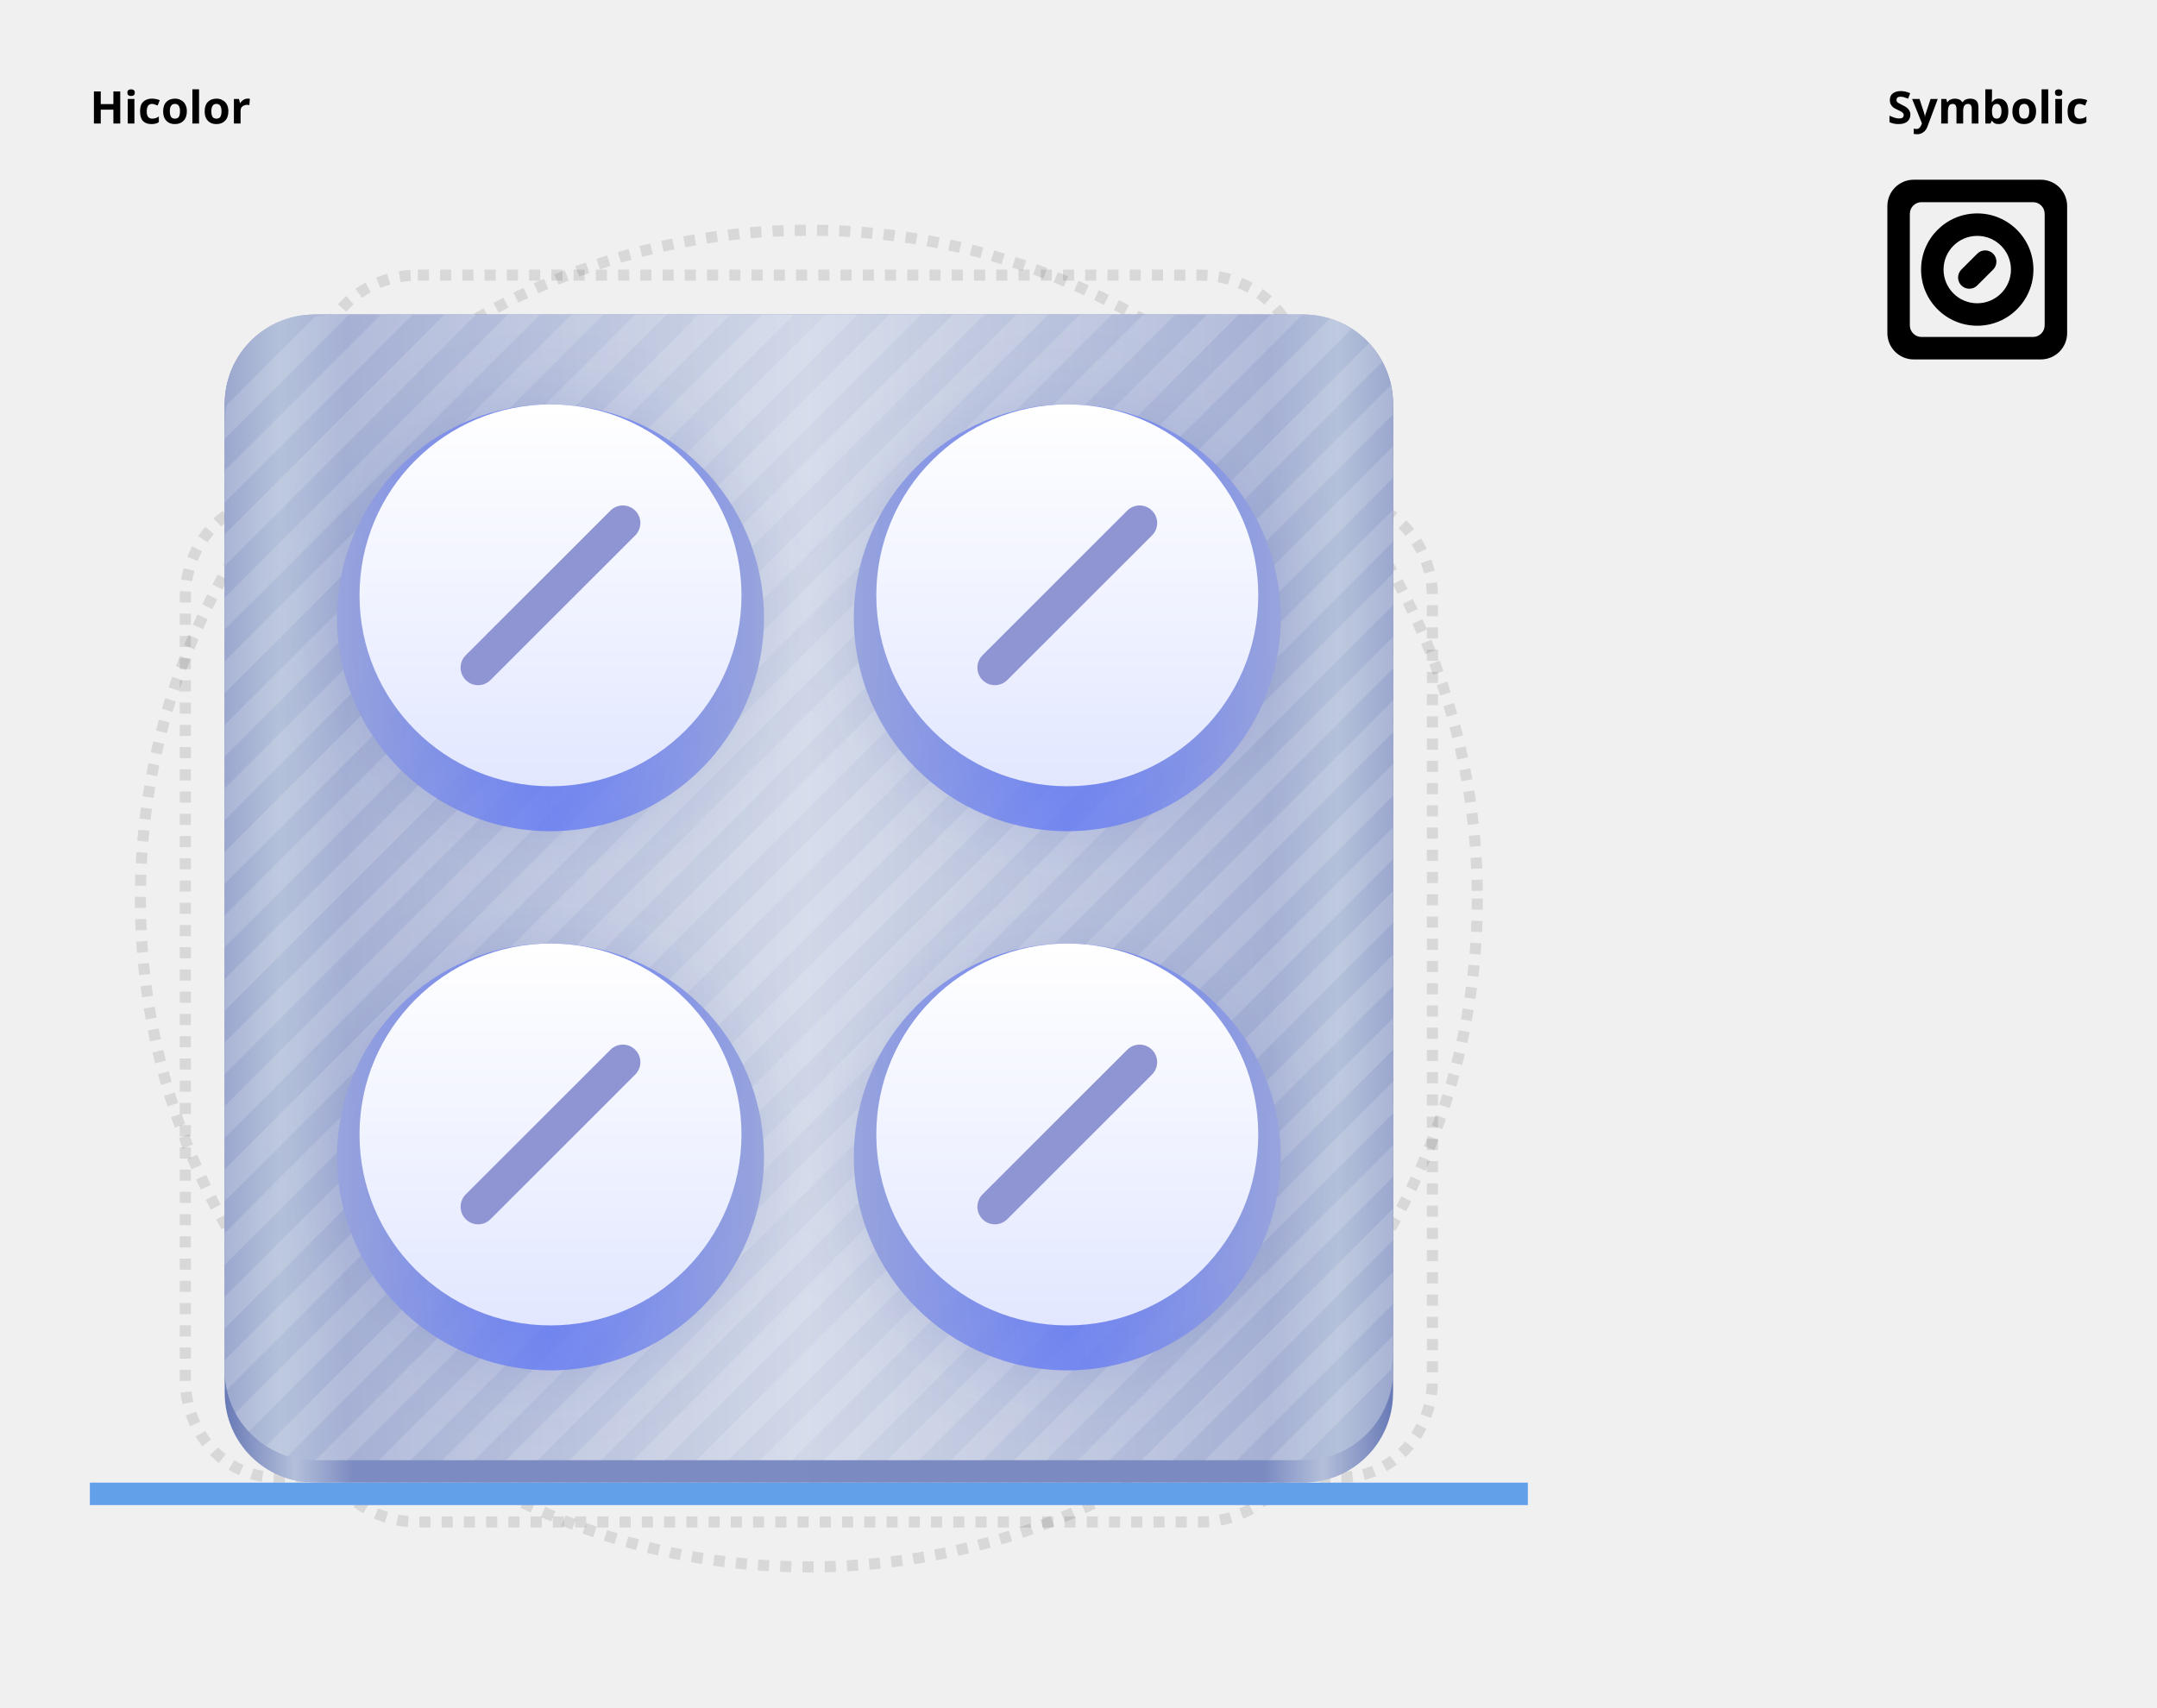
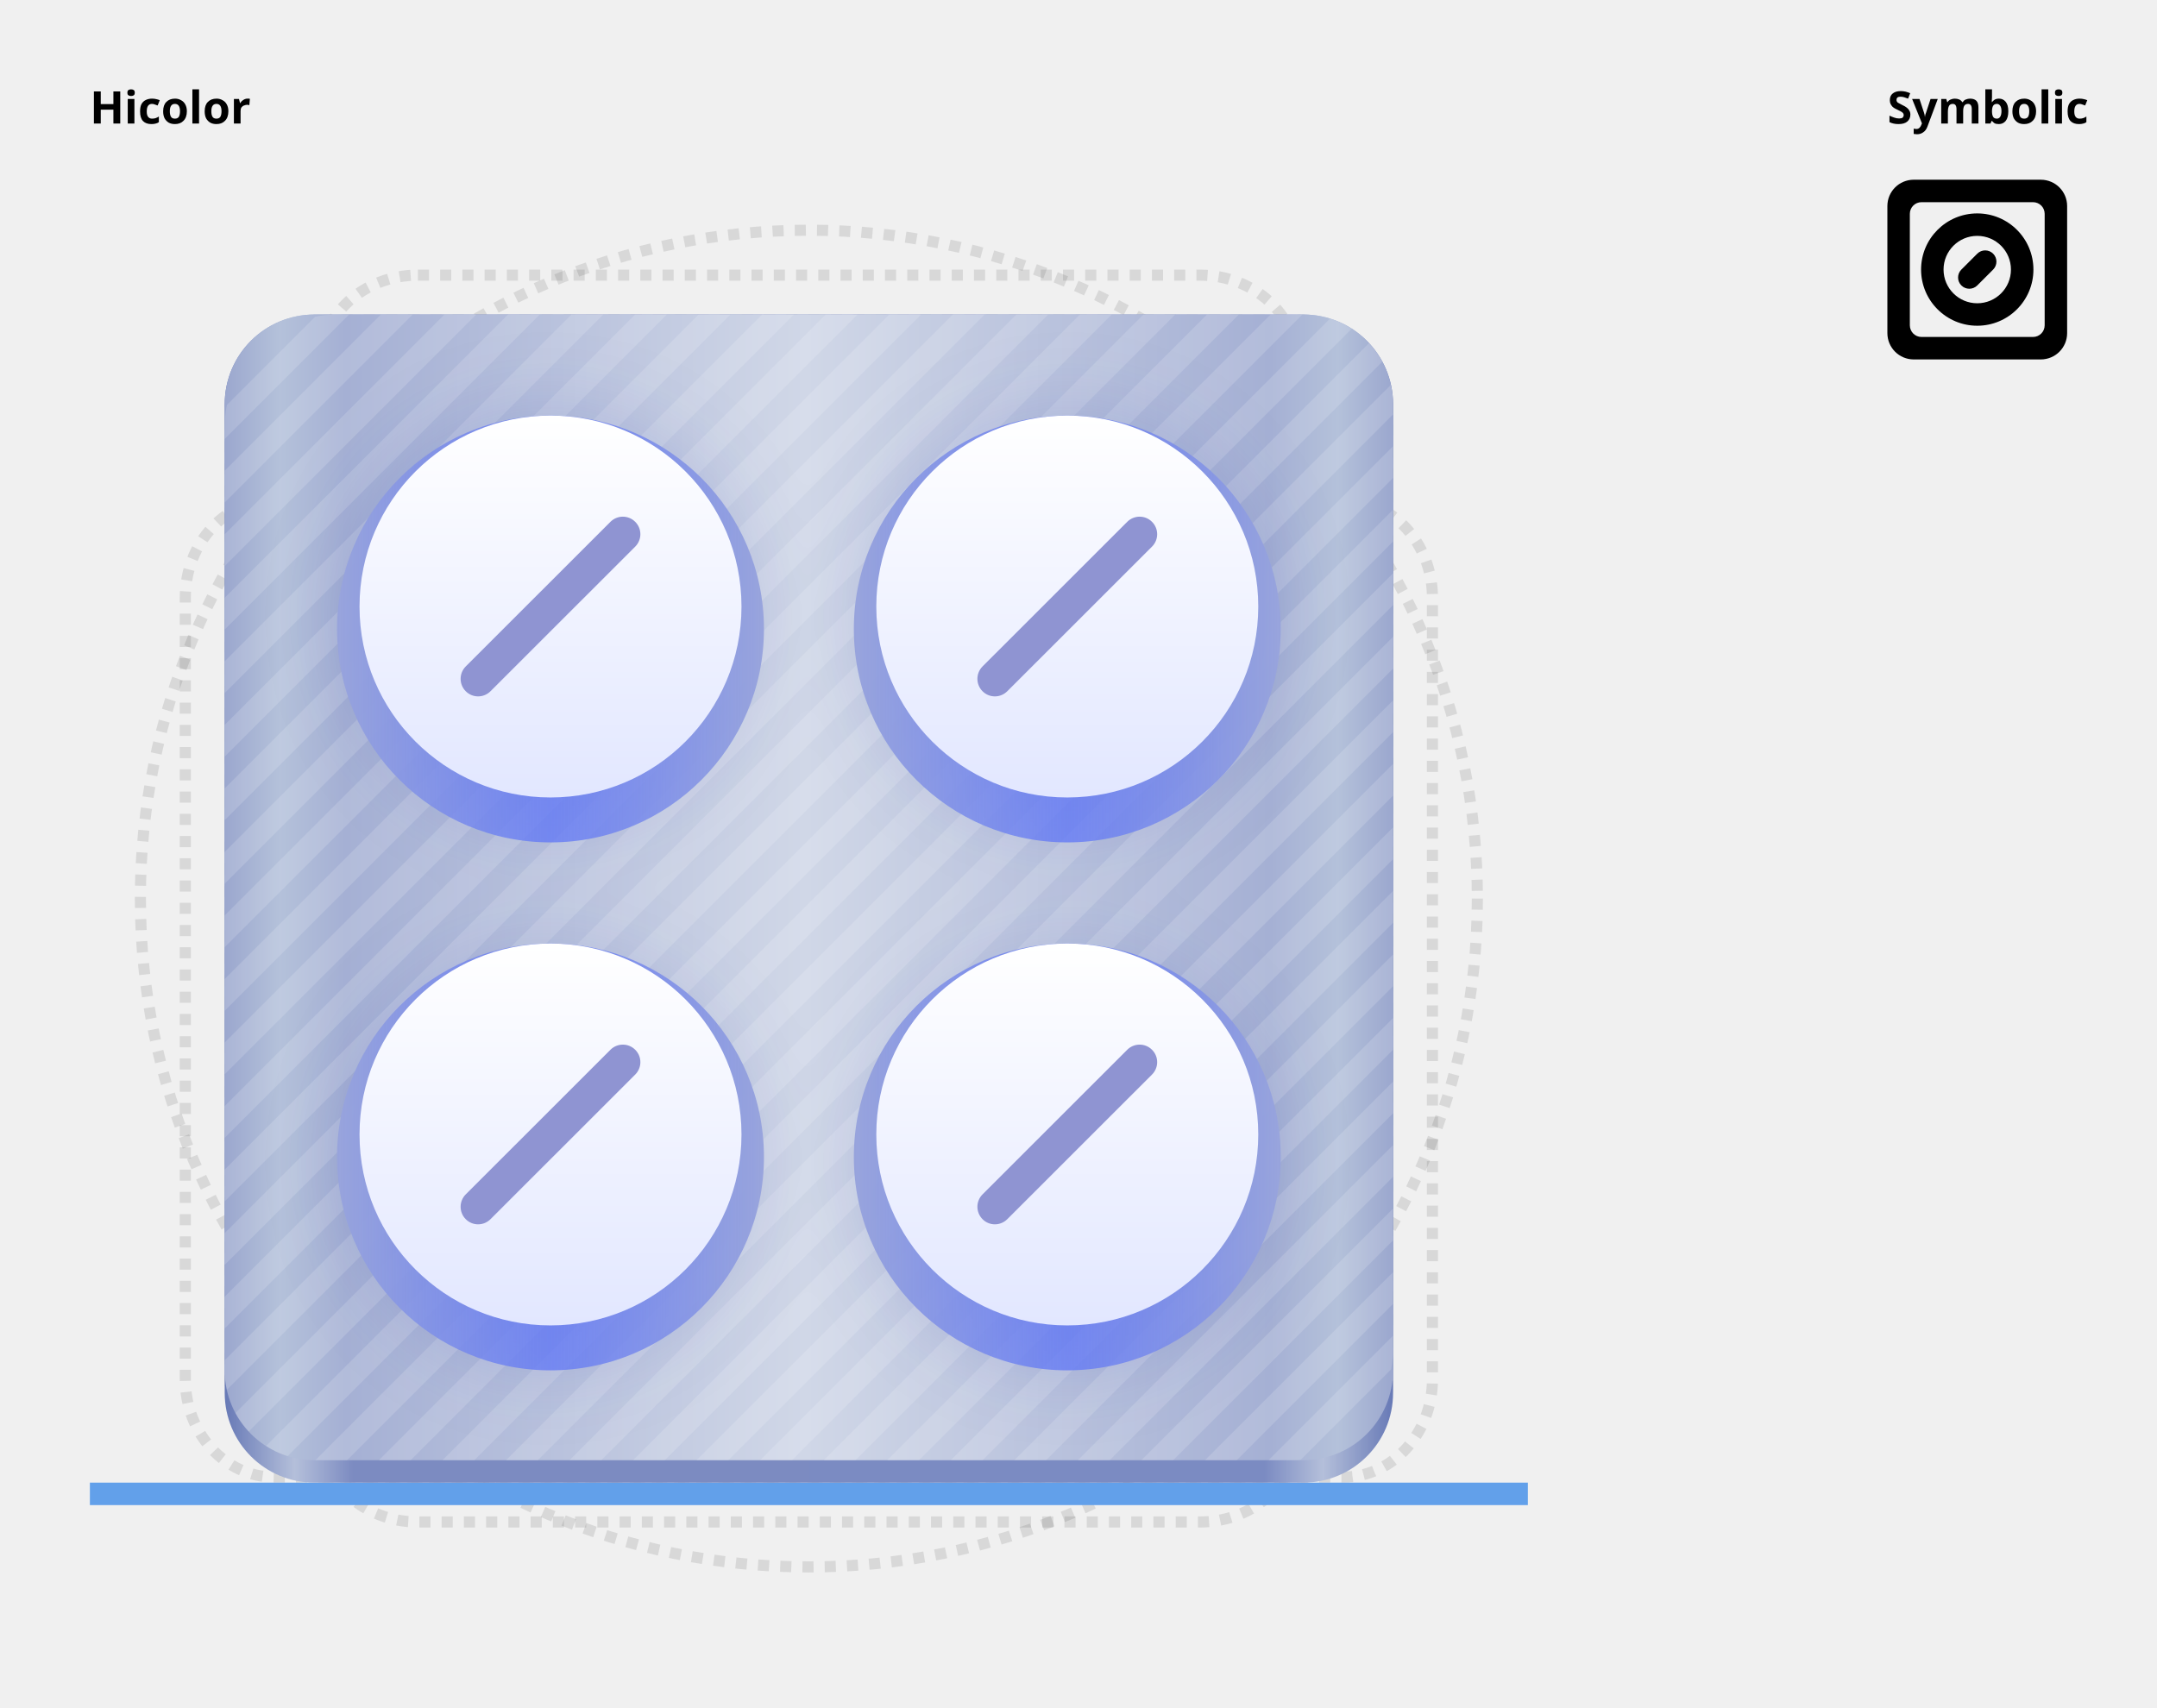
<svg xmlns="http://www.w3.org/2000/svg" xmlns:xlink="http://www.w3.org/1999/xlink" width="192" height="152" id="svg11300" version="1.0" style="display:inline;enable-background:new" viewBox="0 0 192 152" xml:space="preserve">
  <defs id="defs3">
    <linearGradient y2="236" x2="96" y1="236" x1="32" gradientTransform="translate(604.8168,170.5864)" gradientUnits="userSpaceOnUse" id="linearGradient1099" xlink:href="#linearGradient1036" />
    <linearGradient id="linearGradient1036">
      <stop id="stop1032" offset="0" style="stop-color:#d5d3cf;stop-opacity:1;" />
      <stop id="stop1034" offset="1" style="stop-color:#f6f5f4;stop-opacity:1" />
    </linearGradient>
    <radialGradient r="32" fy="-76" fx="-244" cy="-76" cx="-244" gradientTransform="matrix(0.8833333,0,0,0.8833333,-460.3502,463.1197)" gradientUnits="userSpaceOnUse" id="radialGradient1103" xlink:href="#linearGradient1069" />
    <linearGradient id="linearGradient1069">
      <stop id="stop1065" offset="0" style="stop-color:#d5d3cf;stop-opacity:1" />
      <stop id="stop1067-1" offset="1" style="stop-color:#949390;stop-opacity:1" />
    </linearGradient>
    <linearGradient gradientUnits="userSpaceOnUse" y2="232" x2="64" y1="262.5" x1="64" id="linearGradient1027" xlink:href="#linearGradient1025" gradientTransform="translate(-470.5864,432.8168)" />
    <linearGradient id="linearGradient1025">
      <stop id="stop1021" offset="0" style="stop-color:#9a9996;stop-opacity:1" />
      <stop id="stop1023" offset="1" style="stop-color:#77767b;stop-opacity:1" />
    </linearGradient>
    <clipPath clipPathUnits="userSpaceOnUse" id="clipPath1609-7">
      <path id="path1611-5" d="m 252,116 28,-28 v -8 h -36 v 36 z" style="fill:#e74747;stroke:none;stroke-width:0.25px;stroke-linecap:butt;stroke-linejoin:miter;stroke-opacity:1" />
    </clipPath>
    <linearGradient id="linearGradient1697">
      <stop id="stop1685" offset="0" style="stop-color:#deddda;stop-opacity:1" />
      <stop style="stop-color:#eeeeec;stop-opacity:1" offset="0.045" id="stop1687" />
      <stop id="stop1689" offset="0.091" style="stop-color:#deddda;stop-opacity:1" />
      <stop style="stop-color:#deddda;stop-opacity:1" offset="0.909" id="stop1691" />
      <stop id="stop1693" offset="0.955" style="stop-color:#eeeeec;stop-opacity:1" />
      <stop id="stop1695" offset="1" style="stop-color:#c0bfbc;stop-opacity:1" />
    </linearGradient>
    <clipPath clipPathUnits="userSpaceOnUse" id="clipPath1289">
      <path style="display:inline;opacity:1;vector-effect:none;fill:none;fill-opacity:1;stroke:#000000;stroke-width:4;stroke-linecap:round;stroke-linejoin:round;stroke-miterlimit:4;stroke-dasharray:none;stroke-dashoffset:0;stroke-opacity:1;marker:none;marker-start:none;marker-mid:none;marker-end:none;paint-order:normal;enable-background:new" d="m 64,-148 h 64 l 64,-64 64,64 h 192 c 17.728,0 32,14.272 32,32 v 288 c 0,17.728 -14.272,32 -32,32 H 256 l -64,-64 -64,64 H 64 C 46.272,204 32,189.728 32,172 v -288 c 0,-17.728 14.409,-34.199 32,-32 z" id="path1291" />
    </clipPath>
    <linearGradient id="paint3_linear-2-6-5" x2="1" gradientUnits="userSpaceOnUse" gradientTransform="matrix(0,6,-12,0,-64,209.9969)">
      <stop stop-color="#C01C27" id="stop91-0-7-4" />
      <stop offset="1" stop-color="#E01B24" id="stop93-2-5-7" />
    </linearGradient>
    <clipPath clipPathUnits="userSpaceOnUse" id="clipPath1609">
      <path id="path1611" d="m 252,116 28,-28 v -8 h -36 v 36 z" style="fill:#e74747;stroke:none;stroke-width:0.25px;stroke-linecap:butt;stroke-linejoin:miter;stroke-opacity:1" />
    </clipPath>
    <linearGradient id="d" x1="15.817" x2="111.817" y1="236.336" y2="236.336" gradientTransform="matrix(1.16667,0,0,1.14583,-170.453,-207.801)" gradientUnits="userSpaceOnUse">
      <stop offset=".05" stop-color="#9fa6c2" id="stop1" />
      <stop offset=".5" stop-color="#d0d3dc" id="stop2" />
      <stop offset=".95" stop-color="#9fa6c2" id="stop3" />
    </linearGradient>
    <linearGradient xlink:href="#b" id="h-7" x1="19" x2="59" y1="37" y2="37" />
    <linearGradient id="b" gradientUnits="userSpaceOnUse">
      <stop offset="0" stop-color="#99a0c9" id="stop4" />
      <stop offset=".5" stop-color="#667dff" stop-opacity=".698" id="stop5" />
      <stop offset="1" stop-color="#99a0c9" id="stop6" />
    </linearGradient>
    <linearGradient xlink:href="#b" id="j-6" x1="69" x2="109" y1="37" y2="37" />
    <linearGradient xlink:href="#b" id="k-2" x1="19" x2="59" y1="89" y2="89" />
    <linearGradient xlink:href="#c" id="l-7" x1="39" x2="39" y1="69" y2="105" />
    <linearGradient id="c" gradientUnits="userSpaceOnUse">
      <stop offset="0" stop-color="#fff" id="stop14" />
      <stop offset="1" stop-color="#e2e7ff" id="stop18" />
    </linearGradient>
    <linearGradient xlink:href="#c" id="m-0" x1="39" x2="39" y1="17" y2="53" />
    <linearGradient xlink:href="#c" id="n-9" x1="89" x2="89" y1="17" y2="53" />
    <linearGradient xlink:href="#b" id="o-3" x1="69" x2="109" y1="89" y2="89" />
    <linearGradient xlink:href="#c" id="p-6" x1="89" x2="89" y1="69" y2="105" />
    <linearGradient id="linearGradient37" x1="8" x2="120" y1="65" y2="65" gradientTransform="translate(49,-4)" gradientUnits="userSpaceOnUse">
      <stop id="stop32" stop-color="#6073b3" offset="0" />
      <stop id="stop33" stop-color="#b0bbd7" offset=".06" />
      <stop id="stop34" stop-color="#7586be" offset=".11" />
      <stop id="stop35" stop-color="#7586be" offset=".89" />
      <stop id="stop36" stop-color="#b0bbd7" offset=".94" />
      <stop id="stop37" stop-color="#6073b3" offset="1" />
    </linearGradient>
    <linearGradient id="linearGradient22" x1="15.817" x2="111.82" y1="236.34" y2="236.34" gradientTransform="matrix(1.1667,0,0,1.1458,38.547,-211.8)" gradientUnits="userSpaceOnUse">
      <stop id="stop1-0" stop-color="#9fa6c2" offset=".05" />
      <stop id="stop2-6" stop-color="#d0d3dc" offset=".5" />
      <stop id="stop3-7" stop-color="#9fa6c2" offset=".95" />
    </linearGradient>
    <linearGradient id="linearGradient30" x1="8" x2="120" y1="65" y2="65" gradientTransform="translate(49,-6)" gradientUnits="userSpaceOnUse">
      <stop id="stop7-3" stop-color="#7583b2" offset="0" />
      <stop id="stop8-6" stop-color="#acb8d6" offset=".047" />
      <stop id="stop12" stop-color="#7583b2" offset=".103" />
      <stop id="stop15" stop-color="#7583b2" offset=".895" />
      <stop id="stop16" stop-color="#acb8d6" offset=".953" />
      <stop id="stop17" stop-color="#7583b2" offset="1" />
    </linearGradient>
    <filter id="filter36" x="-0.109" y="-0.107" width="1.218" height="1.214" color-interpolation-filters="sRGB">
      <feGaussianBlur id="feGaussianBlur36" stdDeviation="4.095" />
    </filter>
    <linearGradient id="linearGradient37-2" x1="8" x2="120" y1="65" y2="65" gradientTransform="translate(49,-4)" gradientUnits="userSpaceOnUse">
      <stop id="stop32-8" stop-color="#6073b3" offset="0" style="stop-color:#6779b6;stop-opacity:1;" />
      <stop id="stop33-9" stop-color="#b0bbd7" offset="0.06" style="stop-color:#b4bfda;stop-opacity:1;" />
      <stop id="stop34-6" stop-color="#7586be" offset="0.11" style="stop-color:#7c8bc1;stop-opacity:1;" />
      <stop id="stop35-0" stop-color="#7586be" offset="0.89" style="stop-color:#7b8bc2;stop-opacity:1;" />
      <stop id="stop36-7" stop-color="#b0bbd7" offset="0.94" style="stop-color:#b4bfda;stop-opacity:1;" />
      <stop id="stop37-0" stop-color="#6073b3" offset="1" style="stop-color:#6779b6;stop-opacity:1;" />
    </linearGradient>
    <linearGradient id="linearGradient30-1" x1="8" x2="120" y1="65" y2="65" gradientTransform="translate(49,-6)" gradientUnits="userSpaceOnUse">
      <stop id="stop7-3-0" stop-color="#7583b2" offset="0" style="stop-color:#9ba7ce;stop-opacity:1;" />
      <stop id="stop8-6-1" stop-color="#acb8d6" offset="0.047" style="stop-color:#b4c1da;stop-opacity:1;" />
      <stop id="stop12-3" stop-color="#7583b2" offset="0.103" style="stop-color:#a2add3;stop-opacity:1;" />
      <stop id="stop10" stop-color="#7583b2" offset="0.497" style="stop-color:#d0d7e7;stop-opacity:1;" />
      <stop id="stop15-7" stop-color="#7583b2" offset="0.895" style="stop-color:#a2add3;stop-opacity:1;" />
      <stop id="stop16-7" stop-color="#acb8d6" offset="0.953" style="stop-color:#b4c1da;stop-opacity:1;" />
      <stop id="stop17-2" stop-color="#7583b2" offset="1" style="stop-color:#9ba7ce;stop-opacity:1;" />
    </linearGradient>
    <linearGradient id="linearGradient31" gradientUnits="userSpaceOnUse">
      <stop id="stop29" stop-color="#99a0c9" offset="0" style="stop-color:#98a4dc;stop-opacity:1;" />
      <stop id="stop30" stop-color="#667dff" stop-opacity=".698" offset="0.501" style="stop-color:#5f76f7;stop-opacity:0.75;" />
      <stop id="stop31" stop-color="#99a0c9" offset="1" style="stop-color:#98a4dc;stop-opacity:1;" />
    </linearGradient>
    <linearGradient id="linearGradient30-12" x1="8" x2="120" y1="65" y2="65" gradientTransform="translate(49,-6)" gradientUnits="userSpaceOnUse">
      <stop id="stop7-3-9" stop-color="#9ba7ce" offset="0" />
      <stop id="stop8-6-3" stop-color="#b4c1da" offset=".047" />
      <stop id="stop12-1" stop-color="#a5b0d4" offset=".103" />
      <stop id="stop10-9" stop-color="#d0d7e7" offset=".497" />
      <stop id="stop15-4" stop-color="#a5b0d4" offset=".895" />
      <stop id="stop16-78" stop-color="#b4c1da" offset=".953" />
      <stop id="stop17-4" stop-color="#9ba7ce" offset="1" />
    </linearGradient>
    <filter id="filter63" x="-0.098" y="-0.096" width="1.196" height="1.192" color-interpolation-filters="sRGB">
      <feGaussianBlur id="feGaussianBlur63" stdDeviation="3.672" />
    </filter>
    <linearGradient id="linearGradient7" x1="19" x2="59" y1="89" y2="89" gradientTransform="translate(49,-4)" gradientUnits="userSpaceOnUse" xlink:href="#linearGradient31-5" />
    <linearGradient id="linearGradient31-5" gradientUnits="userSpaceOnUse">
      <stop id="stop29-0" stop-color="#98a4dc" offset="0" />
      <stop id="stop30-3" stop-color="#5f76f7" stop-opacity=".75" offset=".501" />
      <stop id="stop31-6" stop-color="#98a4dc" offset="1" />
    </linearGradient>
    <linearGradient id="linearGradient32" x1="19" x2="59" y1="89" y2="89" gradientTransform="translate(99,-4)" gradientUnits="userSpaceOnUse" xlink:href="#linearGradient31-5" />
    <linearGradient id="linearGradient33" x1="19" x2="59" y1="89" y2="89" gradientTransform="translate(49,-56)" gradientUnits="userSpaceOnUse" xlink:href="#linearGradient31-5" />
    <linearGradient id="linearGradient34" x1="19" x2="59" y1="89" y2="89" gradientTransform="translate(99,-56)" gradientUnits="userSpaceOnUse" xlink:href="#linearGradient31-5" />
    <linearGradient id="linearGradient63" x1="138" x2="138" y1="13" y2="49" gradientUnits="userSpaceOnUse" xlink:href="#c" />
    <linearGradient id="linearGradient4" x1="89" x2="89" y1="69" y2="105" gradientTransform="translate(-1,-56)" gradientUnits="userSpaceOnUse" xlink:href="#c" />
    <linearGradient id="linearGradient1" x1="89" x2="89" y1="69" y2="105" gradientTransform="translate(49,-4)" gradientUnits="userSpaceOnUse" xlink:href="#c" />
    <linearGradient id="linearGradient2" x1="89" x2="89" y1="69" y2="105" gradientTransform="translate(-1,-4)" gradientUnits="userSpaceOnUse" xlink:href="#c" />
    <filter id="filter63-0" x="-0.098" y="-0.096" width="1.196" height="1.192" color-interpolation-filters="sRGB">
      <feGaussianBlur id="feGaussianBlur63-6" stdDeviation="3.672" />
    </filter>
    <linearGradient id="linearGradient13" gradientUnits="userSpaceOnUse">
      <stop id="stop11" stop-color="#fff" offset="0" />
      <stop id="stop13" stop-color="#e2e7ff" offset="1" style="stop-color:#e2e7ff;stop-opacity:1;" />
    </linearGradient>
    <linearGradient id="linearGradient4-5" x1="89" x2="89" y1="69" y2="105" gradientTransform="translate(-1,-56)" gradientUnits="userSpaceOnUse" xlink:href="#linearGradient13" />
    <linearGradient id="b-6" x1="12" x2="116" y1="64.929" y2="64.929" gradientUnits="userSpaceOnUse">
      <stop stop-color="#6779b6" offset="0" id="stop1-2" />
      <stop stop-color="#b4bfda" offset=".06" id="stop2-67" />
      <stop stop-color="#7c8bc1" offset=".11" id="stop3-5" />
      <stop stop-color="#7b8bc2" offset=".89" id="stop4-6" />
      <stop stop-color="#b4bfda" offset=".94" id="stop5-9" />
      <stop stop-color="#6779b6" offset="1" id="stop6-8" />
    </linearGradient>
    <linearGradient id="c-7" x1="12" x2="116" y1="63.071" y2="63.071" gradientUnits="userSpaceOnUse">
      <stop stop-color="#9ba7ce" offset="0" id="stop7" />
      <stop stop-color="#b4c1da" offset=".047" id="stop8" />
      <stop stop-color="#a5b0d4" offset=".103" id="stop9" />
      <stop stop-color="#d0d7e7" offset=".497" id="stop10-2" />
      <stop stop-color="#a5b0d4" offset=".895" id="stop11-8" />
      <stop stop-color="#b4c1da" offset=".953" id="stop12-2" />
      <stop stop-color="#9ba7ce" offset="1" id="stop13-9" />
    </linearGradient>
    <mask id="d-9">
      <g filter="url(#a)" id="g13">
        <rect x="-12.8" y="-12.8" width="153.6" height="153.6" fill-opacity="0.131" id="rect13" />
      </g>
    </mask>
    <filter id="a" x="0" y="0" width="1" height="1">
      <feColorMatrix color-interpolation-filters="sRGB" values="0 0 0 0 1 0 0 0 0 1 0 0 0 0 1 0 0 0 1 0" id="feColorMatrix1" />
    </filter>
    <linearGradient id="f" x1="19" x2="59" y1="89" y2="89" gradientTransform="matrix(0.95,0,0,0.94999,3.95,-45.549)" xlink:href="#e" />
    <linearGradient id="e" gradientUnits="userSpaceOnUse">
      <stop stop-color="#98a4dc" offset="0" id="stop14-6" />
      <stop stop-color="#5f76f7" stop-opacity=".749" offset=".501" id="stop15-0" />
      <stop stop-color="#98a4dc" offset="1" id="stop16-2" />
    </linearGradient>
    <linearGradient id="h" x1="41" x2="41" y1="20" y2="54" xlink:href="#c" />
    <linearGradient id="i" x1="19" x2="59" y1="89" y2="89" gradientTransform="matrix(0.95,0,0,0.94999,49.95,-45.549)" xlink:href="#e" />
    <linearGradient id="j" x1="87" x2="87" y1="20" y2="54" xlink:href="#c" />
    <linearGradient id="k" x1="19" x2="59" y1="89" y2="89" gradientTransform="matrix(0.95,0,0,0.94999,3.95,2.4507)" xlink:href="#e" />
    <linearGradient id="l" x1="41" x2="41" y1="68" y2="102" xlink:href="#c" />
    <linearGradient id="m" x1="19" x2="59" y1="89" y2="89" gradientTransform="matrix(0.95,0,0,0.94999,49.95,2.4507)" xlink:href="#e" />
    <linearGradient id="n" x1="87" x2="87" y1="68" y2="102" xlink:href="#c" />
    <linearGradient id="b-4" gradientUnits="userSpaceOnUse" x1="12" x2="116" y1="64.929" y2="64.929" gradientTransform="matrix(1.000009,0,0,1.000008,49.49993,-3.000954)">
      <stop offset="0" stop-color="#6779b6" id="stop1-22" />
      <stop offset="0.06" stop-color="#b4bfda" id="stop2-2" />
      <stop offset="0.11" stop-color="#7c8bc1" id="stop3-0" />
      <stop offset="0.89" stop-color="#7b8bc2" id="stop4-5" />
      <stop offset="0.94" stop-color="#b4bfda" id="stop5-5" />
      <stop offset="1" stop-color="#6779b6" id="stop6-2" />
    </linearGradient>
    <linearGradient id="c-9" gradientUnits="userSpaceOnUse" x1="12" x2="116" y1="63.071" y2="63.071" gradientTransform="matrix(1.000009,0,0,1.000008,49.49993,-3.000954)">
      <stop offset="0" stop-color="#9ba7ce" id="stop7-0" />
      <stop offset="0.047" stop-color="#b4c1da" id="stop8-2" />
      <stop offset="0.103" stop-color="#a5b0d4" id="stop9-8" />
      <stop offset="0.497" stop-color="#d0d7e7" id="stop10-3" />
      <stop offset="0.895" stop-color="#a5b0d4" id="stop11-80" />
      <stop offset="0.953" stop-color="#b4c1da" id="stop12-4" />
      <stop offset="1" stop-color="#9ba7ce" id="stop13-0" />
    </linearGradient>
    <mask id="d-91">
      <g filter="url(#a)" id="g13-9" style="filter:url(#a-2)">
        <rect fill-opacity="0.131" height="153.6" width="153.6" x="-12.8" y="-12.8" id="rect13-6" />
      </g>
    </mask>
    <filter id="a-2" height="1" width="1" x="0" y="0">
      <feColorMatrix color-interpolation-filters="sRGB" values="0 0 0 0 1 0 0 0 0 1 0 0 0 0 1 0 0 0 1 0" id="feColorMatrix1-5" />
    </filter>
    <linearGradient id="f-4" gradientTransform="matrix(0.95,0,0,0.94999,3.95,-45.54931)" x1="19" x2="59" xlink:href="#e" y1="89" y2="89" />
    <linearGradient id="h-3" x1="41" x2="41" xlink:href="#c" y1="20" y2="54" />
    <linearGradient id="i-5" gradientTransform="matrix(0.95,0,0,0.94999,49.95,-45.54931)" x1="19" x2="59" xlink:href="#e" y1="89" y2="89" />
    <linearGradient id="j-0" x1="87" x2="87" xlink:href="#c" y1="20" y2="54" />
    <linearGradient id="k-29" gradientTransform="matrix(0.95,0,0,0.94999,3.95,2.450688)" x1="19" x2="59" xlink:href="#e" y1="89" y2="89" />
    <linearGradient id="l-4" x1="41" x2="41" xlink:href="#c" y1="68" y2="102" />
    <linearGradient id="m-3" gradientTransform="matrix(0.95,0,0,0.94999,49.95,2.450688)" x1="19" x2="59" xlink:href="#e" y1="89" y2="89" />
    <linearGradient id="n-1" x1="87" x2="87" xlink:href="#c" y1="68" y2="102" />
    <mask id="o">
      <g filter="url(#a)" id="g18" style="filter:url(#a-2)">
        <rect fill-opacity="0.131" height="153.6" width="153.6" x="-12.8" y="-12.8" id="rect18" />
      </g>
    </mask>
    <filter id="filter33" height="1" width="1" x="0" y="0">
      <feColorMatrix color-interpolation-filters="sRGB" values="0 0 0 0 1 0 0 0 0 1 0 0 0 0 1 0 0 0 1 0" id="feColorMatrix33" />
    </filter>
    <linearGradient id="linearGradient37-6" x1="8" x2="120" y1="65" y2="65" gradientTransform="matrix(0.9285787,0,0,0.9285774,53.57207,0.5714253)" gradientUnits="userSpaceOnUse">
      <stop id="stop32-6" stop-color="#6779b6" offset="0" />
      <stop id="stop33-4" stop-color="#b4bfda" offset=".06" />
      <stop id="stop34-62" stop-color="#7c8bc1" offset=".11" />
      <stop id="stop35-8" stop-color="#7b8bc2" offset=".89" />
      <stop id="stop36-9" stop-color="#b4bfda" offset=".94" />
      <stop id="stop37-6" stop-color="#6779b6" offset="1" />
    </linearGradient>
    <linearGradient id="linearGradient30-0" x1="8" x2="120" y1="65" y2="65" gradientTransform="matrix(0.9285787,0,0,0.9285774,53.57207,-1.28569)" gradientUnits="userSpaceOnUse">
      <stop id="stop7-3-7" stop-color="#9ba7ce" offset="0" />
      <stop id="stop8-6-0" stop-color="#b4c1da" offset=".047" />
      <stop id="stop12-10" stop-color="#a5b0d4" offset=".103" />
      <stop id="stop10-1" stop-color="#d0d7e7" offset=".497" />
      <stop id="stop15-3" stop-color="#a5b0d4" offset=".895" />
      <stop id="stop16-77" stop-color="#b4c1da" offset=".953" />
      <stop id="stop17-26" stop-color="#9ba7ce" offset="1" />
    </linearGradient>
    <linearGradient id="linearGradient33-0" x1="19" x2="59" y1="89" y2="89" gradientTransform="matrix(0.95,0,0,0.94999,3.95,-45.549)" gradientUnits="userSpaceOnUse" xlink:href="#linearGradient31-5" />
    <filter id="filter63-0-2" x="-0.098" y="-0.096" width="1.196" height="1.192" color-interpolation-filters="sRGB">
      <feGaussianBlur id="feGaussianBlur63-6-9" stdDeviation="3.672" />
    </filter>
    <linearGradient id="linearGradient4-5-0" x1="89" x2="89" y1="69" y2="105" gradientTransform="matrix(0.94444,0,0,0.94444,-43.056,-45.167)" gradientUnits="userSpaceOnUse" xlink:href="#c" />
    <linearGradient id="linearGradient11" x1="19" x2="59" y1="89" y2="89" gradientTransform="matrix(0.95,0,0,0.94999,49.95,-45.549)" gradientUnits="userSpaceOnUse" xlink:href="#linearGradient31-5" />
    <linearGradient id="linearGradient12" x1="89" x2="89" y1="69" y2="105" gradientTransform="matrix(0.94444,0,0,0.94444,2.9444,-45.167)" gradientUnits="userSpaceOnUse" xlink:href="#c" />
    <linearGradient id="linearGradient17" x1="19" x2="59" y1="89" y2="89" gradientTransform="matrix(0.95,0,0,0.94999,3.95,2.4507)" gradientUnits="userSpaceOnUse" xlink:href="#linearGradient31-5" />
    <linearGradient id="linearGradient18" x1="89" x2="89" y1="69" y2="105" gradientTransform="matrix(0.94444,0,0,0.94444,-43.056,2.8333)" gradientUnits="userSpaceOnUse" xlink:href="#c" />
    <linearGradient id="linearGradient19" x1="19" x2="59" y1="89" y2="89" gradientTransform="matrix(0.95,0,0,0.94999,49.95,2.4507)" gradientUnits="userSpaceOnUse" xlink:href="#linearGradient31-5" />
    <linearGradient id="linearGradient20" x1="89" x2="89" y1="69" y2="105" gradientTransform="matrix(0.94444,0,0,0.94444,2.9444,2.8333)" gradientUnits="userSpaceOnUse" xlink:href="#c" />
    <linearGradient id="linearGradient20-6" x1="89" x2="89" y1="69" y2="105" gradientTransform="matrix(0.9444489,0,0,0.9444476,51.94576,-1.165789)" gradientUnits="userSpaceOnUse" xlink:href="#c" />
    <linearGradient id="linearGradient19-9" x1="19" x2="59" y1="89" y2="89" gradientTransform="matrix(0.9500089,0,0,0.9499976,98.9521,-1.548392)" gradientUnits="userSpaceOnUse" xlink:href="#linearGradient31-5" />
    <linearGradient id="linearGradient18-9" x1="89" x2="89" y1="69" y2="105" gradientTransform="matrix(0.9444489,0,0,0.9444476,5.945223,-1.165789)" gradientUnits="userSpaceOnUse" xlink:href="#c" />
    <linearGradient id="linearGradient17-7" x1="19" x2="59" y1="89" y2="89" gradientTransform="matrix(0.9500089,0,0,0.9499976,52.95137,-1.548392)" gradientUnits="userSpaceOnUse" xlink:href="#linearGradient31-5" />
-     <linearGradient id="linearGradient12-9" x1="89" x2="89" y1="69" y2="105" gradientTransform="matrix(0.9444489,0,0,0.9444476,51.94576,-49.16637)" gradientUnits="userSpaceOnUse" xlink:href="#c" />
-     <linearGradient id="linearGradient11-4" x1="19" x2="59" y1="89" y2="89" gradientTransform="matrix(0.9500089,0,0,0.9499976,98.9521,-49.54838)" gradientUnits="userSpaceOnUse" xlink:href="#linearGradient31-5" />
-     <linearGradient id="linearGradient4-5-03" x1="89" x2="89" y1="69" y2="105" gradientTransform="matrix(0.9444489,0,0,0.9444476,5.945223,-49.16637)" gradientUnits="userSpaceOnUse" xlink:href="#c" />
-     <linearGradient id="linearGradient33-3" x1="19" x2="59" y1="89" y2="89" gradientTransform="matrix(0.9500089,0,0,0.9499976,52.95137,-49.54838)" gradientUnits="userSpaceOnUse" xlink:href="#linearGradient31-5" />
+     <linearGradient id="linearGradient12-9" x1="89" x2="89" y1="69" y2="105" gradientTransform="matrix(0.9444489,0,0,0.9444476,51.94576,-48.16831)" gradientUnits="userSpaceOnUse" xlink:href="#c" />
+     <linearGradient id="linearGradient11-4" x1="19" x2="59" y1="89" y2="89" gradientTransform="matrix(0.9500089,0,0,0.9499976,98.9521,-48.55032)" gradientUnits="userSpaceOnUse" xlink:href="#linearGradient31-5" />
+     <linearGradient id="linearGradient4-5-03" x1="89" x2="89" y1="69" y2="105" gradientTransform="matrix(0.9444489,0,0,0.9444476,5.945223,-48.16831)" gradientUnits="userSpaceOnUse" xlink:href="#c" />
+     <linearGradient id="linearGradient33-3" x1="19" x2="59" y1="89" y2="89" gradientTransform="matrix(0.9500089,0,0,0.9499976,52.95137,-48.55032)" gradientUnits="userSpaceOnUse" xlink:href="#linearGradient31-5" />
    <filter id="filter63-0-5" x="-0.098" y="-0.096" width="1.196" height="1.192" color-interpolation-filters="sRGB">
      <feGaussianBlur id="feGaussianBlur63-6-5" stdDeviation="3.672" />
    </filter>
  </defs>
  <g id="layer1" style="display:inline" transform="translate(8,-156)">
    <g id="layer4" style="display:inline">
      <rect y="172" x="9.2651362e-08" height="128" width="128" id="hicolor" style="display:inline;overflow:visible;visibility:visible;fill:#f0f0f0;fill-opacity:0;fill-rule:nonzero;stroke:none;stroke-width:0.5;marker:none;enable-background:accumulate" />
      <rect style="display:inline;overflow:visible;visibility:visible;fill:#f0f0f0;fill-opacity:0;fill-rule:nonzero;stroke:none;stroke-width:0.5;marker:none;enable-background:accumulate" id="symbolic" width="16" height="16" x="160" y="172" />
    </g>
    <g id="layer2" style="display:inline">
      <g style="display:inline;fill:#000000;enable-background:new" transform="matrix(7.991171,0,0,8.003641,-167.7909,-4846.078)" id="g12027" />
      <rect style="display:inline;overflow:visible;visibility:visible;fill:#f0f0f0;fill-opacity:1;fill-rule:nonzero;stroke:none;stroke-width:0.5;marker:none;enable-background:accumulate" id="128" width="128" height="128" x="9.2651362e-08" y="172" />
      <g id="g883" style="fill:none;fill-opacity:0.251;stroke:#a579b3;stroke-opacity:1" transform="translate(-24,24)" />
      <g id="g900" style="fill:none;fill-opacity:0.251;stroke:#a579b3;stroke-opacity:1" transform="translate(-24,24)" />
      <rect y="172" x="160" height="16" width="16" id="16" style="display:inline;overflow:visible;visibility:visible;fill:#f0f0f0;fill-opacity:1;fill-rule:nonzero;stroke:none;stroke-width:0.5;marker:none;enable-background:accumulate" />
      <text xml:space="preserve" style="font-style:normal;font-variant:normal;font-weight:bold;font-stretch:normal;font-size:4px;line-height:125%;font-family:Cantarell;-inkscape-font-specification:'Cantarell, Bold';text-align:start;writing-mode:lr-tb;text-anchor:start;display:inline;fill:#000000;fill-opacity:1;stroke:none;stroke-width:0.333;enable-background:new" x="0" y="167" id="text863">
        <tspan style="font-size:4px;stroke-width:0.333" id="tspan861" x="0" y="167">Hicolor</tspan>
      </text>
      <text id="text867" y="167" x="160" style="font-style:normal;font-variant:normal;font-weight:bold;font-stretch:normal;font-size:4px;line-height:125%;font-family:Cantarell;-inkscape-font-specification:'Cantarell, Bold';text-align:start;writing-mode:lr-tb;text-anchor:start;display:inline;fill:#000000;fill-opacity:1;stroke:none;stroke-width:0.333;enable-background:new" xml:space="preserve">
        <tspan y="167" x="160" id="tspan865" style="font-size:4px;stroke-width:0.333">Symbolic</tspan>
      </text>
    </g>
    <g id="layer3" style="display:inline">
      <circle cx="64" cy="236" r="59.504" id="circle2892" style="display:inline;opacity:0.1;vector-effect:none;fill:none;fill-opacity:1;stroke:#000000;stroke-width:0.99;stroke-linecap:butt;stroke-linejoin:miter;stroke-miterlimit:4;stroke-dasharray:0.99, 0.99;stroke-dashoffset:0;stroke-opacity:1;marker:none;marker-start:none;marker-mid:none;marker-end:none;paint-order:normal;enable-background:new" />
      <rect ry="7.929" rx="8.701" y="180.495" x="20.495" height="111.01" width="87.01" id="rect2894" style="display:inline;opacity:0.1;vector-effect:none;fill:none;fill-opacity:1;stroke:#000000;stroke-width:0.99;stroke-linecap:butt;stroke-linejoin:miter;stroke-miterlimit:4;stroke-dasharray:0.99, 0.99;stroke-dashoffset:0;stroke-opacity:1;marker:none;marker-start:none;marker-mid:none;marker-end:none;paint-order:normal;enable-background:new" />
      <rect ry="7.924" rx="7.924" y="184.495" x="12.495" height="103.01" width="103.01" id="rect2896" style="display:inline;opacity:0.1;vector-effect:none;fill:none;fill-opacity:1;stroke:#000000;stroke-width:0.99;stroke-linecap:butt;stroke-linejoin:miter;stroke-miterlimit:4;stroke-dasharray:0.99, 0.99;stroke-dashoffset:0;stroke-opacity:1;marker:none;marker-start:none;marker-mid:none;marker-end:none;paint-order:normal;enable-background:new" />
      <rect ry="8.701" rx="7.929" y="200.495" x="8.495" height="87.01" width="111.01" id="rect2898" style="display:inline;opacity:0.1;vector-effect:none;fill:none;fill-opacity:1;stroke:#000000;stroke-width:0.99;stroke-linecap:butt;stroke-linejoin:miter;stroke-miterlimit:4;stroke-dasharray:0.99, 0.99;stroke-dashoffset:0;stroke-opacity:1;marker:none;marker-start:none;marker-mid:none;marker-end:none;paint-order:normal;enable-background:new" />
      <path id="path2900" d="M 2.6203015e-5,289 H 128" style="display:inline;fill:none;stroke:#62a0ea;stroke-width:2;stroke-linecap:butt;stroke-linejoin:miter;stroke-miterlimit:4;stroke-dasharray:none;stroke-opacity:1;enable-background:new" />
    </g>
    <g id="layer9" style="display:inline">
      <path id="rect43-3-3" style="display:inline;fill:#000000;fill-opacity:1;fill-rule:evenodd;stroke-width:0.016;stroke-linecap:square;enable-background:new" d="M 162.35,172 C 161.048,172 160,173.048 160,174.35 v 11.301 c 0,1.302 1.048,2.35 2.35,2.35 h 11.301 c 1.302,0 2.35,-1.048 2.35,-2.35 v -11.301 c 0,-1.302 -1.048,-2.35 -2.35,-2.35 z m 0.688,2 h 9.926 c 0.575,0 1.037,0.462 1.037,1.037 v 9.924 C 174,185.536 173.538,186 172.963,186 H 163.037 C 162.462,186 162,185.536 162,184.961 v -9.924 C 162,174.462 162.462,174 163.037,174 Z" />
      <rect style="opacity:1;fill:#000000;fill-opacity:1;stroke:none;stroke-width:4.749;stroke-linecap:square;stroke-dasharray:none;stroke-opacity:1" id="rect2" width="2" height="4" x="245.073" y="6.485" ry="1" transform="rotate(45)" />
      <path id="path5" style="opacity:1;fill:#000000;fill-opacity:1;stroke:none;stroke-width:1.941;stroke-linecap:square;stroke-dasharray:none;stroke-opacity:1" d="M 168 175 A 5 5 0 0 0 163 180 A 5 5 0 0 0 168 185 A 5 5 0 0 0 173 180 A 5 5 0 0 0 168 175 z M 168 177 A 3 3 0 0 1 171 180 A 3 3 0 0 1 168 183 A 3 3 0 0 1 165 180 A 3 3 0 0 1 168 177 z " />
      <g id="g15" transform="matrix(0.9999906,0,0,0.999992,-48.99947,176.0009)">
        <path id="path8-0" d="m 69.001,8 c -4.432,0 -8,3.568 -8,8 v 88.001 c 0,4.432 3.568,8 8,8 h 88.001 c 4.432,0 8,-3.568 8,-8 V 16 c 0,-4.432 -3.568,-8 -8,-8 z" fill="url(#linearGradient37)" style="fill:url(#linearGradient37-6);stroke-width:1" />
        <path id="path8-1" d="m 69.001,8 c -4.432,0 -8,3.568 -8,8 v 86.001 c 0,4.432 3.568,8 8,8 h 88.001 c 4.432,0 8,-3.568 8,-8 V 16 c 0,-4.432 -3.568,-8 -8,-8 z" fill="url(#linearGradient30)" style="mix-blend-mode:normal;fill:url(#linearGradient30-0);stroke-width:1" />
        <path id="path8-1-2" d="m 71.001,8 c -0.666,0 -1.316,0.067 -1.945,0.191 l -7.863,7.865 c -0.124,0.629 -0.191,1.278 -0.191,1.943 v 1.078 L 72.075,8.002 Z m 3.902,0 -13.9,13.906 v 2.828 L 77.732,8.002 Z m 5.66,0 -19.561,19.564 v 0.436 h -0.002 v 2.395 L 83.395,7.999 h -2.393 z m 5.656,0 -25.219,25.219 v 2.828 l 8.045,-8.045 h 0.002 l 11.953,-11.955 8.045,-8.045 h 0.002 l 0.002,-0.002 z m 5.654,0 -10.873,10.873 v 0.002 l -9.125,9.125 -10.875,10.873 v 2.83 l 13.701,-13.701 h 0.002 l 6.297,-6.299 13.701,-13.701 h 0.002 l 0.002,-0.002 z m 5.66,0 -36.533,36.533 v 2.828 L 100.362,8 Z m 5.656,0 -19.998,20 h -0.004 l -22.187,22.191 v 2.828 l 20,-20 5.018,-5.02 20,-20 z m 5.654,0 -19.998,20 h -0.002 l -27.844,27.848 v 2.828 l 20,-20 10.672,-10.674 20.002,-20.002 z m 5.656,0 -19.998,20 -33.502,33.502 v 2.828 l 36.332,-36.328 h -0.004 L 117.331,8.002 h 0.002 l 0.002,-0.002 z m 5.66,0 L 61.001,67.161 V 69.989 L 81.001,49.989 102.989,28.002 122.991,8 Z m 5.656,0 -64.817,64.817 v 2.828 L 81.001,55.645 108.647,27.999 128.648,7.999 Z m 5.656,0 -20,20 -30.473,30.475 -20,20 V 81.304 L 134.304,8 Z m 5.656,0 -20,20 -36.129,36.131 -20,20 v 2.83 L 81.001,66.962 119.958,28.002 139.96,8 Z m 5.656,0 -61.786,61.787 -20,20 v 2.828 L 145.616,8 Z m 5.656,0 -19.998,20 -47.443,47.445 -20,20 v 2.828 L 151.275,8 Z m 5.66,0 -73.058,73.06 -20.045,20.045 v 0.897 c 0,0.597 0.07,1.177 0.193,1.736 L 156.93,8.001 Z m 5.293,0.363 -97.44,97.44 c 0.323,0.6 0.726,1.148 1.186,1.643 L 83.663,86.925 161.321,9.268 c -0.594,-0.381 -1.237,-0.69 -1.926,-0.904 z m 3.465,2.191 -77.696,77.698 -20.482,20.482 c 0.594,0.381 1.237,0.69 1.926,0.904 L 164.049,12.199 c -0.324,-0.601 -0.727,-1.149 -1.188,-1.645 z m 1.947,3.709 -20.391,20.391 -55.304,55.307 -20.039,20.039 h 2.828 l 73.044,-73.046 20,-20 0.055,-0.055 v -0.9 c 0,-0.597 -0.07,-1.177 -0.193,-1.736 z m 0.193,5.465 -70.413,70.415 -19.857,19.857 h 2.828 L 145.001,42.555 165.002,22.555 Z m 0,5.656 -20,20.002 v -0.004 L 80.39,110.001 h 2.826 L 103.071,90.146 145.001,48.211 165.002,28.211 Z m 0,5.656 -20,20.002 v -0.004 L 86.046,110.001 h 2.828 L 165.002,33.873 Z m 0,5.658 -20,20 -33.445,33.443 -19.857,19.857 h 2.828 L 165.003,39.526 Z m 0,5.656 -67.646,67.646 h 2.828 l 64.817,-64.815 z m 0,5.656 -61.987,61.988 h 2.828 l 39.158,-39.16 20,-20 z m 0,5.656 -20,20 v 0.002 l -36.33,36.33 h 2.83 l 33.5,-33.502 20,-20 z m 0,5.656 -20,20 v 0.002 L 114.327,110.001 h 2.828 l 27.846,-27.848 20,-20 z m 0,5.656 -20,20 v 0.002 l -25.018,25.018 h 2.828 l 42.189,-42.189 z m 0,5.66 -39.359,39.359 h 2.828 l 36.531,-36.531 z m 0,5.656 -33.703,33.703 h 2.826 l 10.877,-10.875 v -0.002 l 20,-19.998 v -0.002 z m 0,5.656 -28.047,28.047 h 2.828 l 25.219,-25.219 z m 0,5.656 -22.391,22.391 h 2.828 l 19.562,-19.562 v -0.295 z m 0,5.656 -16.734,16.734 h 2.828 l 13.906,-13.906 z m 0,5.656 -11.076,11.078 h 2.602 c 0.082,-0.013 0.169,-0.009 0.25,-0.023 l 8.059,-8.061 c 0.103,-0.577 0.166,-1.167 0.166,-1.774 z" fill="#ffffff" fill-opacity="0.15" style="mix-blend-mode:normal;stroke-width:1" />
        <path id="path13-1-4" transform="matrix(0.9270287,0,0,0.9323775,8.133244,4.096253)" d="m 88,13 c -11.047,0 -20,8.953 -20,20 0,11.047 8.953,20 20,20 11.047,0 20,-8.953 20,-20 0,-11.047 -8.953,-20 -20,-20 z m 50,0 c -11.047,0 -20,8.953 -20,20 0,11.047 8.953,20 20,20 11.047,0 20,-8.953 20,-20 0,-11.047 -8.953,-20 -20,-20 z M 88,65 c -11.047,0 -20,8.953 -20,20 0,11.047 8.953,20 20,20 11.047,0 20,-8.953 20,-20 0,-11.047 -8.953,-20 -20,-20 z m 50,0 c -11.047,0 -20,8.953 -20,20 0,11.047 8.953,20 20,20 11.047,0 20,-8.953 20,-20 0,-11.047 -8.953,-20 -20,-20 z" fill="#1328a4" fill-rule="evenodd" filter="url(#filter63-0)" opacity="0.131" style="filter:url(#filter63-0-5)" />
-         <path id="path13-1-1" d="m 109.002,35.001 c 0,10.495 -8.505,19 -19,19 -10.495,0 -19,-8.505 -19,-19 0,-10.495 8.505,-19 19,-19 10.495,0 19,8.505 19,19" fill="url(#linearGradient33)" fill-rule="evenodd" stroke-width="0.95" style="fill:url(#linearGradient33-3)" />
-         <path id="path18-0-2-9" d="m 107.002,33.001 c 0,9.389 -7.611,17 -17,17 -9.389,0 -17,-7.611 -17,-17 0,-9.389 7.611,-17 17,-17 9.389,0 17,7.611 17,17" fill="url(#linearGradient4-5)" fill-rule="evenodd" stroke-width="0.944" style="fill:url(#linearGradient4-5-03)" />
-         <path id="path13-1-1-6" d="m 155.002,35.001 c 0,10.495 -8.505,19 -19,19 -10.495,0 -19,-8.505 -19,-19 0,-10.495 8.505,-19 19,-19 10.495,0 19,8.505 19,19" fill="url(#linearGradient11)" fill-rule="evenodd" stroke-width="0.95" style="fill:url(#linearGradient11-4)" />
-         <path id="path18-0-2-9-7" d="m 153.002,33.001 c 0,9.389 -7.611,17 -17,17 -9.389,0 -17,-7.611 -17,-17 0,-9.389 7.611,-17 17,-17 9.389,0 17,7.611 17,17" fill="url(#linearGradient12)" fill-rule="evenodd" stroke-width="0.944" style="fill:url(#linearGradient12-9)" />
+         <path id="path13-1-1" d="m 109.002,35.999 c 0,10.495 -8.505,19 -19,19 -10.495,0 -19,-8.505 -19,-19 0,-10.495 8.505,-19 19,-19 10.495,0 19,8.505 19,19" fill="url(#linearGradient33)" fill-rule="evenodd" stroke-width="0.95" style="fill:url(#linearGradient33-3)" />
+         <path id="path18-0-2-9" d="m 107.002,33.999 c 0,9.389 -7.611,17 -17,17 -9.389,0 -17,-7.611 -17,-17 0,-9.389 7.611,-17 17,-17 9.389,0 17,7.611 17,17" fill="url(#linearGradient4-5)" fill-rule="evenodd" stroke-width="0.944" style="fill:url(#linearGradient4-5-03)" />
+         <path id="path13-1-1-6" d="m 155.002,35.999 c 0,10.495 -8.505,19 -19,19 -10.495,0 -19,-8.505 -19,-19 0,-10.495 8.505,-19 19,-19 10.495,0 19,8.505 19,19" fill="url(#linearGradient11)" fill-rule="evenodd" stroke-width="0.95" style="fill:url(#linearGradient11-4)" />
+         <path id="path18-0-2-9-7" d="m 153.002,33.999 c 0,9.389 -7.611,17 -17,17 -9.389,0 -17,-7.611 -17,-17 0,-9.389 7.611,-17 17,-17 9.389,0 17,7.611 17,17" fill="url(#linearGradient12)" fill-rule="evenodd" stroke-width="0.944" style="fill:url(#linearGradient12-9)" />
        <path id="path13-1-1-5" d="m 109.002,83.002 c 0,10.495 -8.505,19 -19,19 -10.495,0 -19,-8.505 -19,-19 0,-10.495 8.505,-19 19,-19 10.495,0 19,8.505 19,19" fill="url(#linearGradient17)" fill-rule="evenodd" stroke-width="0.95" style="fill:url(#linearGradient17-7)" />
        <path id="path18-0-2-9-74" d="m 107.002,81.002 c 0,9.389 -7.611,17 -17,17 -9.389,0 -17,-7.611 -17,-17 0,-9.389 7.611,-17 17,-17 9.389,0 17,7.611 17,17" fill="url(#linearGradient18)" fill-rule="evenodd" stroke-width="0.944" style="fill:url(#linearGradient18-9)" />
        <path id="path13-1-1-6-1" d="m 155.002,83.002 c 0,10.495 -8.505,19 -19,19 -10.495,0 -19,-8.505 -19,-19 0,-10.495 8.505,-19 19,-19 10.495,0 19,8.505 19,19" fill="url(#linearGradient19)" fill-rule="evenodd" stroke-width="0.95" style="fill:url(#linearGradient19-9)" />
        <path id="path18-0-2-9-7-8" d="m 153.002,81.002 c 0,9.389 -7.611,17 -17,17 -9.389,0 -17,-7.611 -17,-17 0,-9.389 7.611,-17 17,-17 9.389,0 17,7.611 17,17" fill="url(#linearGradient20)" fill-rule="evenodd" stroke-width="0.944" style="fill:url(#linearGradient20-6)" />
-         <path id="path36-7" d="m 96.442,25.001 c -0.399,0 -0.799,0.153 -1.105,0.459 l -12.881,12.875 c -0.606,0.611 -0.607,1.597 0,2.207 0.607,0.612 1.594,0.612 2.206,0 l 12.881,-12.875 c 0.612,-0.612 0.612,-1.6 0,-2.207 -0.303,-0.306 -0.702,-0.459 -1.101,-0.459 z" fill="#8f94d2" fill-rule="evenodd" stroke-width="1.003" />
-         <path id="path36-9-7" d="m 142.443,25.001 c -0.399,0 -0.799,0.153 -1.105,0.459 l -12.881,12.875 c -0.606,0.611 -0.607,1.597 0,2.207 0.607,0.612 1.594,0.612 2.206,0 l 12.881,-12.875 c 0.612,-0.612 0.612,-1.6 0,-2.207 -0.303,-0.306 -0.702,-0.459 -1.101,-0.459 z" fill="#8f94d2" fill-rule="evenodd" stroke-width="1.003" />
+         <path id="path36-7" d="m 96.442,25.999 c -0.399,0 -0.799,0.153 -1.105,0.459 l -12.881,12.875 c -0.606,0.611 -0.607,1.597 0,2.207 0.607,0.612 1.594,0.612 2.206,0 l 12.881,-12.875 c 0.612,-0.612 0.612,-1.6 0,-2.207 -0.303,-0.306 -0.702,-0.459 -1.101,-0.459 z" fill="#8f94d2" fill-rule="evenodd" stroke-width="1.003" />
+         <path id="path36-9-7" d="m 142.443,25.999 c -0.399,0 -0.799,0.153 -1.105,0.459 l -12.881,12.875 c -0.606,0.611 -0.607,1.597 0,2.207 0.607,0.612 1.594,0.612 2.206,0 l 12.881,-12.875 c 0.612,-0.612 0.612,-1.6 0,-2.207 -0.303,-0.306 -0.702,-0.459 -1.101,-0.459 z" fill="#8f94d2" fill-rule="evenodd" stroke-width="1.003" />
        <path id="path36-9" d="m 142.443,73.002 c -0.399,0 -0.799,0.153 -1.105,0.459 l -12.881,12.875 c -0.606,0.611 -0.607,1.597 0,2.207 0.607,0.612 1.594,0.612 2.206,0 l 12.881,-12.875 c 0.612,-0.612 0.612,-1.6 0,-2.207 -0.303,-0.306 -0.702,-0.459 -1.101,-0.459 z" fill="#8f94d2" fill-rule="evenodd" stroke-width="1.003" />
        <path id="path36" d="m 96.442,73.002 c -0.399,0 -0.799,0.153 -1.105,0.459 l -12.881,12.875 c -0.606,0.611 -0.607,1.597 0,2.207 0.607,0.612 1.594,0.612 2.206,0 l 12.881,-12.875 c 0.612,-0.612 0.612,-1.6 0,-2.207 -0.303,-0.306 -0.702,-0.459 -1.101,-0.459 z" fill="#8f94d2" fill-rule="evenodd" stroke-width="1.003" />
      </g>
    </g>
  </g>
</svg>
